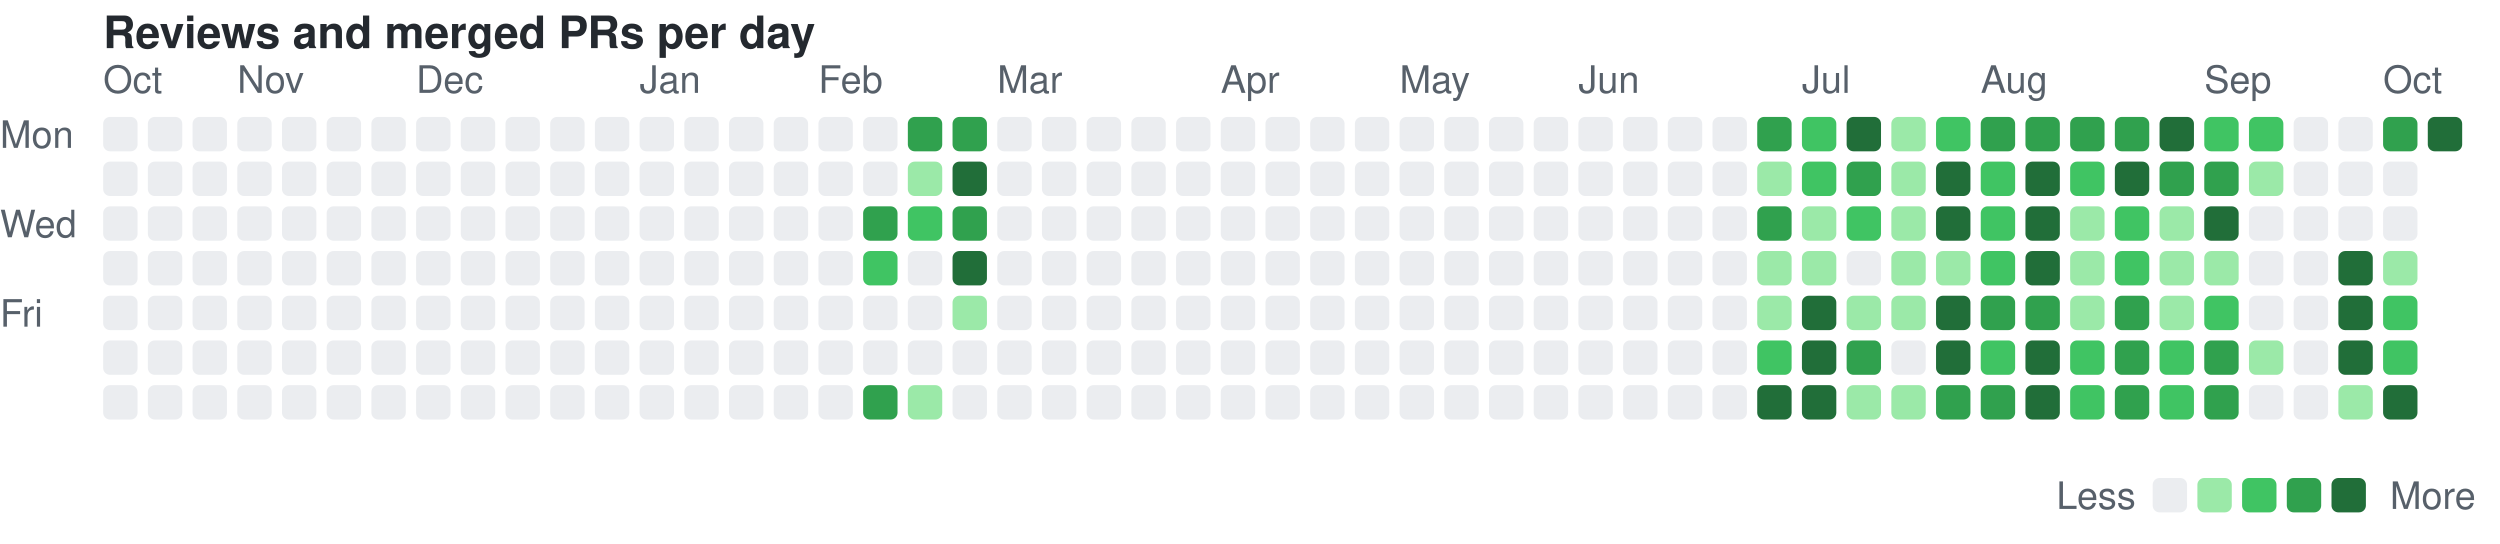
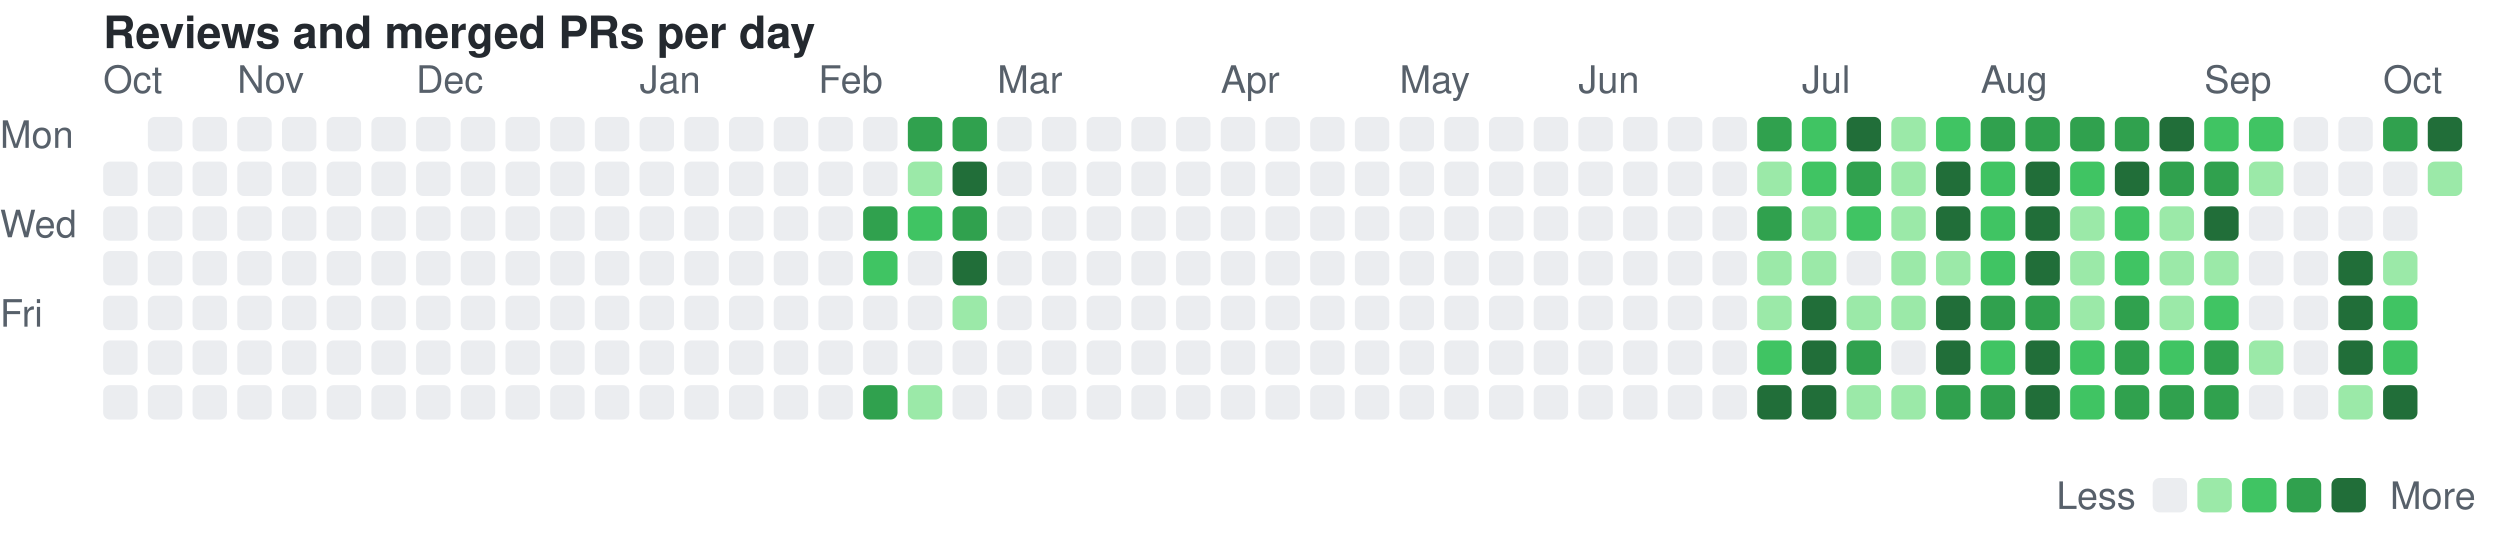
<svg xmlns="http://www.w3.org/2000/svg" width="727" height="158" viewBox="0 0 727 158" role="img" aria-label="Reviews and merged pull requests per day, last 12 months">
  <style>text{font:11px -apple-system,Segoe UI,Helvetica,Arial,sans-serif;fill:#57606a}.t{font-size:13px;font-weight:600;fill:#24292f}.l0{fill:#ebedf0}.l1{fill:#9be9a8}.l2{fill:#40c463}.l3{fill:#30a14e}.l4{fill:#216e39}@media (prefers-color-scheme:dark){text{fill:#8b949e}.t{fill:#e6edf3}.l0{fill:#161b22}.l1{fill:#0e4429}.l2{fill:#006d32}.l3{fill:#26a641}.l4{fill:#39d353}}</style>
  <text class="t" x="30" y="14">Reviews and merged PRs per day</text>
  <text x="30" y="27">Oct</text>
-   <rect class="l0" x="30" y="34" width="10" height="10" rx="2" />
  <rect class="l0" x="30" y="47" width="10" height="10" rx="2" />
  <rect class="l0" x="30" y="60" width="10" height="10" rx="2" />
  <rect class="l0" x="30" y="73" width="10" height="10" rx="2" />
  <rect class="l0" x="30" y="86" width="10" height="10" rx="2" />
  <rect class="l0" x="30" y="99" width="10" height="10" rx="2" />
  <rect class="l0" x="30" y="112" width="10" height="10" rx="2" />
  <rect class="l0" x="43" y="34" width="10" height="10" rx="2" />
  <rect class="l0" x="43" y="47" width="10" height="10" rx="2" />
  <rect class="l0" x="43" y="60" width="10" height="10" rx="2" />
  <rect class="l0" x="43" y="73" width="10" height="10" rx="2" />
  <rect class="l0" x="43" y="86" width="10" height="10" rx="2" />
  <rect class="l0" x="43" y="99" width="10" height="10" rx="2" />
  <rect class="l0" x="43" y="112" width="10" height="10" rx="2" />
  <rect class="l0" x="56" y="34" width="10" height="10" rx="2" />
  <rect class="l0" x="56" y="47" width="10" height="10" rx="2" />
  <rect class="l0" x="56" y="60" width="10" height="10" rx="2" />
  <rect class="l0" x="56" y="73" width="10" height="10" rx="2" />
  <rect class="l0" x="56" y="86" width="10" height="10" rx="2" />
  <rect class="l0" x="56" y="99" width="10" height="10" rx="2" />
  <rect class="l0" x="56" y="112" width="10" height="10" rx="2" />
  <text x="69" y="27">Nov</text>
  <rect class="l0" x="69" y="34" width="10" height="10" rx="2" />
  <rect class="l0" x="69" y="47" width="10" height="10" rx="2" />
  <rect class="l0" x="69" y="60" width="10" height="10" rx="2" />
  <rect class="l0" x="69" y="73" width="10" height="10" rx="2" />
  <rect class="l0" x="69" y="86" width="10" height="10" rx="2" />
  <rect class="l0" x="69" y="99" width="10" height="10" rx="2" />
  <rect class="l0" x="69" y="112" width="10" height="10" rx="2" />
  <rect class="l0" x="82" y="34" width="10" height="10" rx="2" />
  <rect class="l0" x="82" y="47" width="10" height="10" rx="2" />
  <rect class="l0" x="82" y="60" width="10" height="10" rx="2" />
  <rect class="l0" x="82" y="73" width="10" height="10" rx="2" />
  <rect class="l0" x="82" y="86" width="10" height="10" rx="2" />
  <rect class="l0" x="82" y="99" width="10" height="10" rx="2" />
  <rect class="l0" x="82" y="112" width="10" height="10" rx="2" />
  <rect class="l0" x="95" y="34" width="10" height="10" rx="2" />
  <rect class="l0" x="95" y="47" width="10" height="10" rx="2" />
  <rect class="l0" x="95" y="60" width="10" height="10" rx="2" />
  <rect class="l0" x="95" y="73" width="10" height="10" rx="2" />
  <rect class="l0" x="95" y="86" width="10" height="10" rx="2" />
  <rect class="l0" x="95" y="99" width="10" height="10" rx="2" />
  <rect class="l0" x="95" y="112" width="10" height="10" rx="2" />
  <rect class="l0" x="108" y="34" width="10" height="10" rx="2" />
  <rect class="l0" x="108" y="47" width="10" height="10" rx="2" />
  <rect class="l0" x="108" y="60" width="10" height="10" rx="2" />
  <rect class="l0" x="108" y="73" width="10" height="10" rx="2" />
  <rect class="l0" x="108" y="86" width="10" height="10" rx="2" />
  <rect class="l0" x="108" y="99" width="10" height="10" rx="2" />
  <rect class="l0" x="108" y="112" width="10" height="10" rx="2" />
  <text x="121" y="27">Dec</text>
  <rect class="l0" x="121" y="34" width="10" height="10" rx="2" />
  <rect class="l0" x="121" y="47" width="10" height="10" rx="2" />
  <rect class="l0" x="121" y="60" width="10" height="10" rx="2" />
  <rect class="l0" x="121" y="73" width="10" height="10" rx="2" />
  <rect class="l0" x="121" y="86" width="10" height="10" rx="2" />
  <rect class="l0" x="121" y="99" width="10" height="10" rx="2" />
  <rect class="l0" x="121" y="112" width="10" height="10" rx="2" />
  <rect class="l0" x="134" y="34" width="10" height="10" rx="2" />
  <rect class="l0" x="134" y="47" width="10" height="10" rx="2" />
  <rect class="l0" x="134" y="60" width="10" height="10" rx="2" />
  <rect class="l0" x="134" y="73" width="10" height="10" rx="2" />
  <rect class="l0" x="134" y="86" width="10" height="10" rx="2" />
  <rect class="l0" x="134" y="99" width="10" height="10" rx="2" />
  <rect class="l0" x="134" y="112" width="10" height="10" rx="2" />
  <rect class="l0" x="147" y="34" width="10" height="10" rx="2" />
  <rect class="l0" x="147" y="47" width="10" height="10" rx="2" />
  <rect class="l0" x="147" y="60" width="10" height="10" rx="2" />
  <rect class="l0" x="147" y="73" width="10" height="10" rx="2" />
  <rect class="l0" x="147" y="86" width="10" height="10" rx="2" />
  <rect class="l0" x="147" y="99" width="10" height="10" rx="2" />
  <rect class="l0" x="147" y="112" width="10" height="10" rx="2" />
  <rect class="l0" x="160" y="34" width="10" height="10" rx="2" />
  <rect class="l0" x="160" y="47" width="10" height="10" rx="2" />
  <rect class="l0" x="160" y="60" width="10" height="10" rx="2" />
  <rect class="l0" x="160" y="73" width="10" height="10" rx="2" />
  <rect class="l0" x="160" y="86" width="10" height="10" rx="2" />
  <rect class="l0" x="160" y="99" width="10" height="10" rx="2" />
  <rect class="l0" x="160" y="112" width="10" height="10" rx="2" />
  <rect class="l0" x="173" y="34" width="10" height="10" rx="2" />
  <rect class="l0" x="173" y="47" width="10" height="10" rx="2" />
  <rect class="l0" x="173" y="60" width="10" height="10" rx="2" />
  <rect class="l0" x="173" y="73" width="10" height="10" rx="2" />
  <rect class="l0" x="173" y="86" width="10" height="10" rx="2" />
  <rect class="l0" x="173" y="99" width="10" height="10" rx="2" />
  <rect class="l0" x="173" y="112" width="10" height="10" rx="2" />
  <text x="186" y="27">Jan</text>
  <rect class="l0" x="186" y="34" width="10" height="10" rx="2" />
  <rect class="l0" x="186" y="47" width="10" height="10" rx="2" />
  <rect class="l0" x="186" y="60" width="10" height="10" rx="2" />
  <rect class="l0" x="186" y="73" width="10" height="10" rx="2" />
  <rect class="l0" x="186" y="86" width="10" height="10" rx="2" />
  <rect class="l0" x="186" y="99" width="10" height="10" rx="2" />
  <rect class="l0" x="186" y="112" width="10" height="10" rx="2" />
  <rect class="l0" x="199" y="34" width="10" height="10" rx="2" />
  <rect class="l0" x="199" y="47" width="10" height="10" rx="2" />
  <rect class="l0" x="199" y="60" width="10" height="10" rx="2" />
  <rect class="l0" x="199" y="73" width="10" height="10" rx="2" />
  <rect class="l0" x="199" y="86" width="10" height="10" rx="2" />
  <rect class="l0" x="199" y="99" width="10" height="10" rx="2" />
  <rect class="l0" x="199" y="112" width="10" height="10" rx="2" />
  <rect class="l0" x="212" y="34" width="10" height="10" rx="2" />
  <rect class="l0" x="212" y="47" width="10" height="10" rx="2" />
  <rect class="l0" x="212" y="60" width="10" height="10" rx="2" />
  <rect class="l0" x="212" y="73" width="10" height="10" rx="2" />
  <rect class="l0" x="212" y="86" width="10" height="10" rx="2" />
  <rect class="l0" x="212" y="99" width="10" height="10" rx="2" />
  <rect class="l0" x="212" y="112" width="10" height="10" rx="2" />
  <rect class="l0" x="225" y="34" width="10" height="10" rx="2" />
  <rect class="l0" x="225" y="47" width="10" height="10" rx="2" />
  <rect class="l0" x="225" y="60" width="10" height="10" rx="2" />
  <rect class="l0" x="225" y="73" width="10" height="10" rx="2" />
  <rect class="l0" x="225" y="86" width="10" height="10" rx="2" />
  <rect class="l0" x="225" y="99" width="10" height="10" rx="2" />
  <rect class="l0" x="225" y="112" width="10" height="10" rx="2" />
  <text x="238" y="27">Feb</text>
  <rect class="l0" x="238" y="34" width="10" height="10" rx="2" />
  <rect class="l0" x="238" y="47" width="10" height="10" rx="2" />
  <rect class="l0" x="238" y="60" width="10" height="10" rx="2" />
  <rect class="l0" x="238" y="73" width="10" height="10" rx="2" />
  <rect class="l0" x="238" y="86" width="10" height="10" rx="2" />
  <rect class="l0" x="238" y="99" width="10" height="10" rx="2" />
  <rect class="l0" x="238" y="112" width="10" height="10" rx="2" />
  <rect class="l0" x="251" y="34" width="10" height="10" rx="2" />
  <rect class="l0" x="251" y="47" width="10" height="10" rx="2" />
  <rect class="l3" x="251" y="60" width="10" height="10" rx="2" />
  <rect class="l2" x="251" y="73" width="10" height="10" rx="2" />
  <rect class="l0" x="251" y="86" width="10" height="10" rx="2" />
  <rect class="l0" x="251" y="99" width="10" height="10" rx="2" />
  <rect class="l3" x="251" y="112" width="10" height="10" rx="2" />
  <rect class="l3" x="264" y="34" width="10" height="10" rx="2" />
  <rect class="l1" x="264" y="47" width="10" height="10" rx="2" />
  <rect class="l2" x="264" y="60" width="10" height="10" rx="2" />
  <rect class="l0" x="264" y="73" width="10" height="10" rx="2" />
  <rect class="l0" x="264" y="86" width="10" height="10" rx="2" />
  <rect class="l0" x="264" y="99" width="10" height="10" rx="2" />
  <rect class="l1" x="264" y="112" width="10" height="10" rx="2" />
  <rect class="l3" x="277" y="34" width="10" height="10" rx="2" />
  <rect class="l4" x="277" y="47" width="10" height="10" rx="2" />
  <rect class="l3" x="277" y="60" width="10" height="10" rx="2" />
  <rect class="l4" x="277" y="73" width="10" height="10" rx="2" />
  <rect class="l1" x="277" y="86" width="10" height="10" rx="2" />
  <rect class="l0" x="277" y="99" width="10" height="10" rx="2" />
  <rect class="l0" x="277" y="112" width="10" height="10" rx="2" />
  <text x="290" y="27">Mar</text>
  <rect class="l0" x="290" y="34" width="10" height="10" rx="2" />
  <rect class="l0" x="290" y="47" width="10" height="10" rx="2" />
  <rect class="l0" x="290" y="60" width="10" height="10" rx="2" />
  <rect class="l0" x="290" y="73" width="10" height="10" rx="2" />
  <rect class="l0" x="290" y="86" width="10" height="10" rx="2" />
  <rect class="l0" x="290" y="99" width="10" height="10" rx="2" />
  <rect class="l0" x="290" y="112" width="10" height="10" rx="2" />
  <rect class="l0" x="303" y="34" width="10" height="10" rx="2" />
  <rect class="l0" x="303" y="47" width="10" height="10" rx="2" />
  <rect class="l0" x="303" y="60" width="10" height="10" rx="2" />
  <rect class="l0" x="303" y="73" width="10" height="10" rx="2" />
  <rect class="l0" x="303" y="86" width="10" height="10" rx="2" />
  <rect class="l0" x="303" y="99" width="10" height="10" rx="2" />
  <rect class="l0" x="303" y="112" width="10" height="10" rx="2" />
  <rect class="l0" x="316" y="34" width="10" height="10" rx="2" />
  <rect class="l0" x="316" y="47" width="10" height="10" rx="2" />
  <rect class="l0" x="316" y="60" width="10" height="10" rx="2" />
  <rect class="l0" x="316" y="73" width="10" height="10" rx="2" />
  <rect class="l0" x="316" y="86" width="10" height="10" rx="2" />
  <rect class="l0" x="316" y="99" width="10" height="10" rx="2" />
  <rect class="l0" x="316" y="112" width="10" height="10" rx="2" />
  <rect class="l0" x="329" y="34" width="10" height="10" rx="2" />
  <rect class="l0" x="329" y="47" width="10" height="10" rx="2" />
  <rect class="l0" x="329" y="60" width="10" height="10" rx="2" />
  <rect class="l0" x="329" y="73" width="10" height="10" rx="2" />
  <rect class="l0" x="329" y="86" width="10" height="10" rx="2" />
  <rect class="l0" x="329" y="99" width="10" height="10" rx="2" />
  <rect class="l0" x="329" y="112" width="10" height="10" rx="2" />
  <rect class="l0" x="342" y="34" width="10" height="10" rx="2" />
  <rect class="l0" x="342" y="47" width="10" height="10" rx="2" />
  <rect class="l0" x="342" y="60" width="10" height="10" rx="2" />
  <rect class="l0" x="342" y="73" width="10" height="10" rx="2" />
  <rect class="l0" x="342" y="86" width="10" height="10" rx="2" />
  <rect class="l0" x="342" y="99" width="10" height="10" rx="2" />
  <rect class="l0" x="342" y="112" width="10" height="10" rx="2" />
  <text x="355" y="27">Apr</text>
  <rect class="l0" x="355" y="34" width="10" height="10" rx="2" />
  <rect class="l0" x="355" y="47" width="10" height="10" rx="2" />
  <rect class="l0" x="355" y="60" width="10" height="10" rx="2" />
  <rect class="l0" x="355" y="73" width="10" height="10" rx="2" />
  <rect class="l0" x="355" y="86" width="10" height="10" rx="2" />
  <rect class="l0" x="355" y="99" width="10" height="10" rx="2" />
  <rect class="l0" x="355" y="112" width="10" height="10" rx="2" />
  <rect class="l0" x="368" y="34" width="10" height="10" rx="2" />
  <rect class="l0" x="368" y="47" width="10" height="10" rx="2" />
  <rect class="l0" x="368" y="60" width="10" height="10" rx="2" />
  <rect class="l0" x="368" y="73" width="10" height="10" rx="2" />
  <rect class="l0" x="368" y="86" width="10" height="10" rx="2" />
  <rect class="l0" x="368" y="99" width="10" height="10" rx="2" />
  <rect class="l0" x="368" y="112" width="10" height="10" rx="2" />
  <rect class="l0" x="381" y="34" width="10" height="10" rx="2" />
  <rect class="l0" x="381" y="47" width="10" height="10" rx="2" />
  <rect class="l0" x="381" y="60" width="10" height="10" rx="2" />
  <rect class="l0" x="381" y="73" width="10" height="10" rx="2" />
  <rect class="l0" x="381" y="86" width="10" height="10" rx="2" />
  <rect class="l0" x="381" y="99" width="10" height="10" rx="2" />
  <rect class="l0" x="381" y="112" width="10" height="10" rx="2" />
  <rect class="l0" x="394" y="34" width="10" height="10" rx="2" />
  <rect class="l0" x="394" y="47" width="10" height="10" rx="2" />
  <rect class="l0" x="394" y="60" width="10" height="10" rx="2" />
  <rect class="l0" x="394" y="73" width="10" height="10" rx="2" />
  <rect class="l0" x="394" y="86" width="10" height="10" rx="2" />
  <rect class="l0" x="394" y="99" width="10" height="10" rx="2" />
  <rect class="l0" x="394" y="112" width="10" height="10" rx="2" />
  <text x="407" y="27">May</text>
  <rect class="l0" x="407" y="34" width="10" height="10" rx="2" />
  <rect class="l0" x="407" y="47" width="10" height="10" rx="2" />
  <rect class="l0" x="407" y="60" width="10" height="10" rx="2" />
  <rect class="l0" x="407" y="73" width="10" height="10" rx="2" />
  <rect class="l0" x="407" y="86" width="10" height="10" rx="2" />
  <rect class="l0" x="407" y="99" width="10" height="10" rx="2" />
  <rect class="l0" x="407" y="112" width="10" height="10" rx="2" />
  <rect class="l0" x="420" y="34" width="10" height="10" rx="2" />
  <rect class="l0" x="420" y="47" width="10" height="10" rx="2" />
  <rect class="l0" x="420" y="60" width="10" height="10" rx="2" />
  <rect class="l0" x="420" y="73" width="10" height="10" rx="2" />
  <rect class="l0" x="420" y="86" width="10" height="10" rx="2" />
  <rect class="l0" x="420" y="99" width="10" height="10" rx="2" />
  <rect class="l0" x="420" y="112" width="10" height="10" rx="2" />
  <rect class="l0" x="433" y="34" width="10" height="10" rx="2" />
  <rect class="l0" x="433" y="47" width="10" height="10" rx="2" />
  <rect class="l0" x="433" y="60" width="10" height="10" rx="2" />
  <rect class="l0" x="433" y="73" width="10" height="10" rx="2" />
  <rect class="l0" x="433" y="86" width="10" height="10" rx="2" />
  <rect class="l0" x="433" y="99" width="10" height="10" rx="2" />
  <rect class="l0" x="433" y="112" width="10" height="10" rx="2" />
  <rect class="l0" x="446" y="34" width="10" height="10" rx="2" />
  <rect class="l0" x="446" y="47" width="10" height="10" rx="2" />
  <rect class="l0" x="446" y="60" width="10" height="10" rx="2" />
  <rect class="l0" x="446" y="73" width="10" height="10" rx="2" />
  <rect class="l0" x="446" y="86" width="10" height="10" rx="2" />
  <rect class="l0" x="446" y="99" width="10" height="10" rx="2" />
  <rect class="l0" x="446" y="112" width="10" height="10" rx="2" />
  <text x="459" y="27">Jun</text>
  <rect class="l0" x="459" y="34" width="10" height="10" rx="2" />
  <rect class="l0" x="459" y="47" width="10" height="10" rx="2" />
  <rect class="l0" x="459" y="60" width="10" height="10" rx="2" />
  <rect class="l0" x="459" y="73" width="10" height="10" rx="2" />
  <rect class="l0" x="459" y="86" width="10" height="10" rx="2" />
  <rect class="l0" x="459" y="99" width="10" height="10" rx="2" />
  <rect class="l0" x="459" y="112" width="10" height="10" rx="2" />
  <rect class="l0" x="472" y="34" width="10" height="10" rx="2" />
  <rect class="l0" x="472" y="47" width="10" height="10" rx="2" />
  <rect class="l0" x="472" y="60" width="10" height="10" rx="2" />
  <rect class="l0" x="472" y="73" width="10" height="10" rx="2" />
  <rect class="l0" x="472" y="86" width="10" height="10" rx="2" />
  <rect class="l0" x="472" y="99" width="10" height="10" rx="2" />
  <rect class="l0" x="472" y="112" width="10" height="10" rx="2" />
  <rect class="l0" x="485" y="34" width="10" height="10" rx="2" />
  <rect class="l0" x="485" y="47" width="10" height="10" rx="2" />
  <rect class="l0" x="485" y="60" width="10" height="10" rx="2" />
  <rect class="l0" x="485" y="73" width="10" height="10" rx="2" />
  <rect class="l0" x="485" y="86" width="10" height="10" rx="2" />
  <rect class="l0" x="485" y="99" width="10" height="10" rx="2" />
  <rect class="l0" x="485" y="112" width="10" height="10" rx="2" />
  <rect class="l0" x="498" y="34" width="10" height="10" rx="2" />
  <rect class="l0" x="498" y="47" width="10" height="10" rx="2" />
  <rect class="l0" x="498" y="60" width="10" height="10" rx="2" />
  <rect class="l0" x="498" y="73" width="10" height="10" rx="2" />
  <rect class="l0" x="498" y="86" width="10" height="10" rx="2" />
  <rect class="l0" x="498" y="99" width="10" height="10" rx="2" />
  <rect class="l0" x="498" y="112" width="10" height="10" rx="2" />
  <rect class="l3" x="511" y="34" width="10" height="10" rx="2" />
  <rect class="l1" x="511" y="47" width="10" height="10" rx="2" />
  <rect class="l3" x="511" y="60" width="10" height="10" rx="2" />
  <rect class="l1" x="511" y="73" width="10" height="10" rx="2" />
  <rect class="l1" x="511" y="86" width="10" height="10" rx="2" />
  <rect class="l2" x="511" y="99" width="10" height="10" rx="2" />
  <rect class="l4" x="511" y="112" width="10" height="10" rx="2" />
  <text x="524" y="27">Jul</text>
  <rect class="l2" x="524" y="34" width="10" height="10" rx="2" />
  <rect class="l2" x="524" y="47" width="10" height="10" rx="2" />
  <rect class="l1" x="524" y="60" width="10" height="10" rx="2" />
  <rect class="l1" x="524" y="73" width="10" height="10" rx="2" />
  <rect class="l4" x="524" y="86" width="10" height="10" rx="2" />
  <rect class="l4" x="524" y="99" width="10" height="10" rx="2" />
  <rect class="l4" x="524" y="112" width="10" height="10" rx="2" />
  <rect class="l4" x="537" y="34" width="10" height="10" rx="2" />
  <rect class="l3" x="537" y="47" width="10" height="10" rx="2" />
  <rect class="l2" x="537" y="60" width="10" height="10" rx="2" />
  <rect class="l0" x="537" y="73" width="10" height="10" rx="2" />
  <rect class="l1" x="537" y="86" width="10" height="10" rx="2" />
  <rect class="l3" x="537" y="99" width="10" height="10" rx="2" />
  <rect class="l1" x="537" y="112" width="10" height="10" rx="2" />
  <rect class="l1" x="550" y="34" width="10" height="10" rx="2" />
  <rect class="l1" x="550" y="47" width="10" height="10" rx="2" />
  <rect class="l1" x="550" y="60" width="10" height="10" rx="2" />
  <rect class="l1" x="550" y="73" width="10" height="10" rx="2" />
  <rect class="l1" x="550" y="86" width="10" height="10" rx="2" />
  <rect class="l0" x="550" y="99" width="10" height="10" rx="2" />
  <rect class="l1" x="550" y="112" width="10" height="10" rx="2" />
  <rect class="l2" x="563" y="34" width="10" height="10" rx="2" />
  <rect class="l4" x="563" y="47" width="10" height="10" rx="2" />
  <rect class="l4" x="563" y="60" width="10" height="10" rx="2" />
  <rect class="l1" x="563" y="73" width="10" height="10" rx="2" />
  <rect class="l4" x="563" y="86" width="10" height="10" rx="2" />
  <rect class="l4" x="563" y="99" width="10" height="10" rx="2" />
  <rect class="l3" x="563" y="112" width="10" height="10" rx="2" />
  <text x="576" y="27">Aug</text>
  <rect class="l3" x="576" y="34" width="10" height="10" rx="2" />
  <rect class="l2" x="576" y="47" width="10" height="10" rx="2" />
  <rect class="l2" x="576" y="60" width="10" height="10" rx="2" />
  <rect class="l2" x="576" y="73" width="10" height="10" rx="2" />
  <rect class="l3" x="576" y="86" width="10" height="10" rx="2" />
  <rect class="l2" x="576" y="99" width="10" height="10" rx="2" />
  <rect class="l3" x="576" y="112" width="10" height="10" rx="2" />
  <rect class="l3" x="589" y="34" width="10" height="10" rx="2" />
  <rect class="l4" x="589" y="47" width="10" height="10" rx="2" />
  <rect class="l4" x="589" y="60" width="10" height="10" rx="2" />
  <rect class="l4" x="589" y="73" width="10" height="10" rx="2" />
  <rect class="l3" x="589" y="86" width="10" height="10" rx="2" />
  <rect class="l4" x="589" y="99" width="10" height="10" rx="2" />
  <rect class="l4" x="589" y="112" width="10" height="10" rx="2" />
  <rect class="l3" x="602" y="34" width="10" height="10" rx="2" />
  <rect class="l2" x="602" y="47" width="10" height="10" rx="2" />
  <rect class="l1" x="602" y="60" width="10" height="10" rx="2" />
  <rect class="l1" x="602" y="73" width="10" height="10" rx="2" />
  <rect class="l1" x="602" y="86" width="10" height="10" rx="2" />
  <rect class="l2" x="602" y="99" width="10" height="10" rx="2" />
  <rect class="l2" x="602" y="112" width="10" height="10" rx="2" />
  <rect class="l3" x="615" y="34" width="10" height="10" rx="2" />
  <rect class="l4" x="615" y="47" width="10" height="10" rx="2" />
  <rect class="l2" x="615" y="60" width="10" height="10" rx="2" />
  <rect class="l2" x="615" y="73" width="10" height="10" rx="2" />
  <rect class="l3" x="615" y="86" width="10" height="10" rx="2" />
  <rect class="l3" x="615" y="99" width="10" height="10" rx="2" />
  <rect class="l3" x="615" y="112" width="10" height="10" rx="2" />
  <rect class="l4" x="628" y="34" width="10" height="10" rx="2" />
  <rect class="l3" x="628" y="47" width="10" height="10" rx="2" />
  <rect class="l1" x="628" y="60" width="10" height="10" rx="2" />
  <rect class="l1" x="628" y="73" width="10" height="10" rx="2" />
  <rect class="l1" x="628" y="86" width="10" height="10" rx="2" />
  <rect class="l2" x="628" y="99" width="10" height="10" rx="2" />
-   <rect class="l2" x="628" y="112" width="10" height="10" rx="2" />
+   <rect class="l3" x="628" y="112" width="10" height="10" rx="2" />
  <text x="641" y="27">Sep</text>
  <rect class="l2" x="641" y="34" width="10" height="10" rx="2" />
  <rect class="l3" x="641" y="47" width="10" height="10" rx="2" />
  <rect class="l4" x="641" y="60" width="10" height="10" rx="2" />
  <rect class="l1" x="641" y="73" width="10" height="10" rx="2" />
  <rect class="l2" x="641" y="86" width="10" height="10" rx="2" />
  <rect class="l3" x="641" y="99" width="10" height="10" rx="2" />
  <rect class="l3" x="641" y="112" width="10" height="10" rx="2" />
  <rect class="l2" x="654" y="34" width="10" height="10" rx="2" />
  <rect class="l1" x="654" y="47" width="10" height="10" rx="2" />
  <rect class="l0" x="654" y="60" width="10" height="10" rx="2" />
  <rect class="l0" x="654" y="73" width="10" height="10" rx="2" />
  <rect class="l0" x="654" y="86" width="10" height="10" rx="2" />
  <rect class="l1" x="654" y="99" width="10" height="10" rx="2" />
  <rect class="l0" x="654" y="112" width="10" height="10" rx="2" />
  <rect class="l0" x="667" y="34" width="10" height="10" rx="2" />
  <rect class="l0" x="667" y="47" width="10" height="10" rx="2" />
  <rect class="l0" x="667" y="60" width="10" height="10" rx="2" />
  <rect class="l0" x="667" y="73" width="10" height="10" rx="2" />
  <rect class="l0" x="667" y="86" width="10" height="10" rx="2" />
  <rect class="l0" x="667" y="99" width="10" height="10" rx="2" />
  <rect class="l0" x="667" y="112" width="10" height="10" rx="2" />
  <rect class="l0" x="680" y="34" width="10" height="10" rx="2" />
  <rect class="l0" x="680" y="47" width="10" height="10" rx="2" />
  <rect class="l0" x="680" y="60" width="10" height="10" rx="2" />
  <rect class="l4" x="680" y="73" width="10" height="10" rx="2" />
  <rect class="l4" x="680" y="86" width="10" height="10" rx="2" />
  <rect class="l4" x="680" y="99" width="10" height="10" rx="2" />
  <rect class="l1" x="680" y="112" width="10" height="10" rx="2" />
  <text x="693" y="27">Oct</text>
  <rect class="l3" x="693" y="34" width="10" height="10" rx="2" />
  <rect class="l0" x="693" y="47" width="10" height="10" rx="2" />
  <rect class="l0" x="693" y="60" width="10" height="10" rx="2" />
  <rect class="l1" x="693" y="73" width="10" height="10" rx="2" />
  <rect class="l2" x="693" y="86" width="10" height="10" rx="2" />
  <rect class="l2" x="693" y="99" width="10" height="10" rx="2" />
  <rect class="l4" x="693" y="112" width="10" height="10" rx="2" />
  <rect class="l4" x="706" y="34" width="10" height="10" rx="2" />
+   <rect class="l1" x="706" y="47" width="10" height="10" rx="2" />
  <text x="0" y="43">Mon</text>
  <text x="0" y="69">Wed</text>
  <text x="0" y="95">Fri</text>
  <text x="598" y="148">Less</text>
  <rect class="l0" x="626" y="139" width="10" height="10" rx="2" />
  <rect class="l1" x="639" y="139" width="10" height="10" rx="2" />
  <rect class="l2" x="652" y="139" width="10" height="10" rx="2" />
  <rect class="l3" x="665" y="139" width="10" height="10" rx="2" />
  <rect class="l4" x="678" y="139" width="10" height="10" rx="2" />
  <text x="695" y="148">More</text>
</svg>
